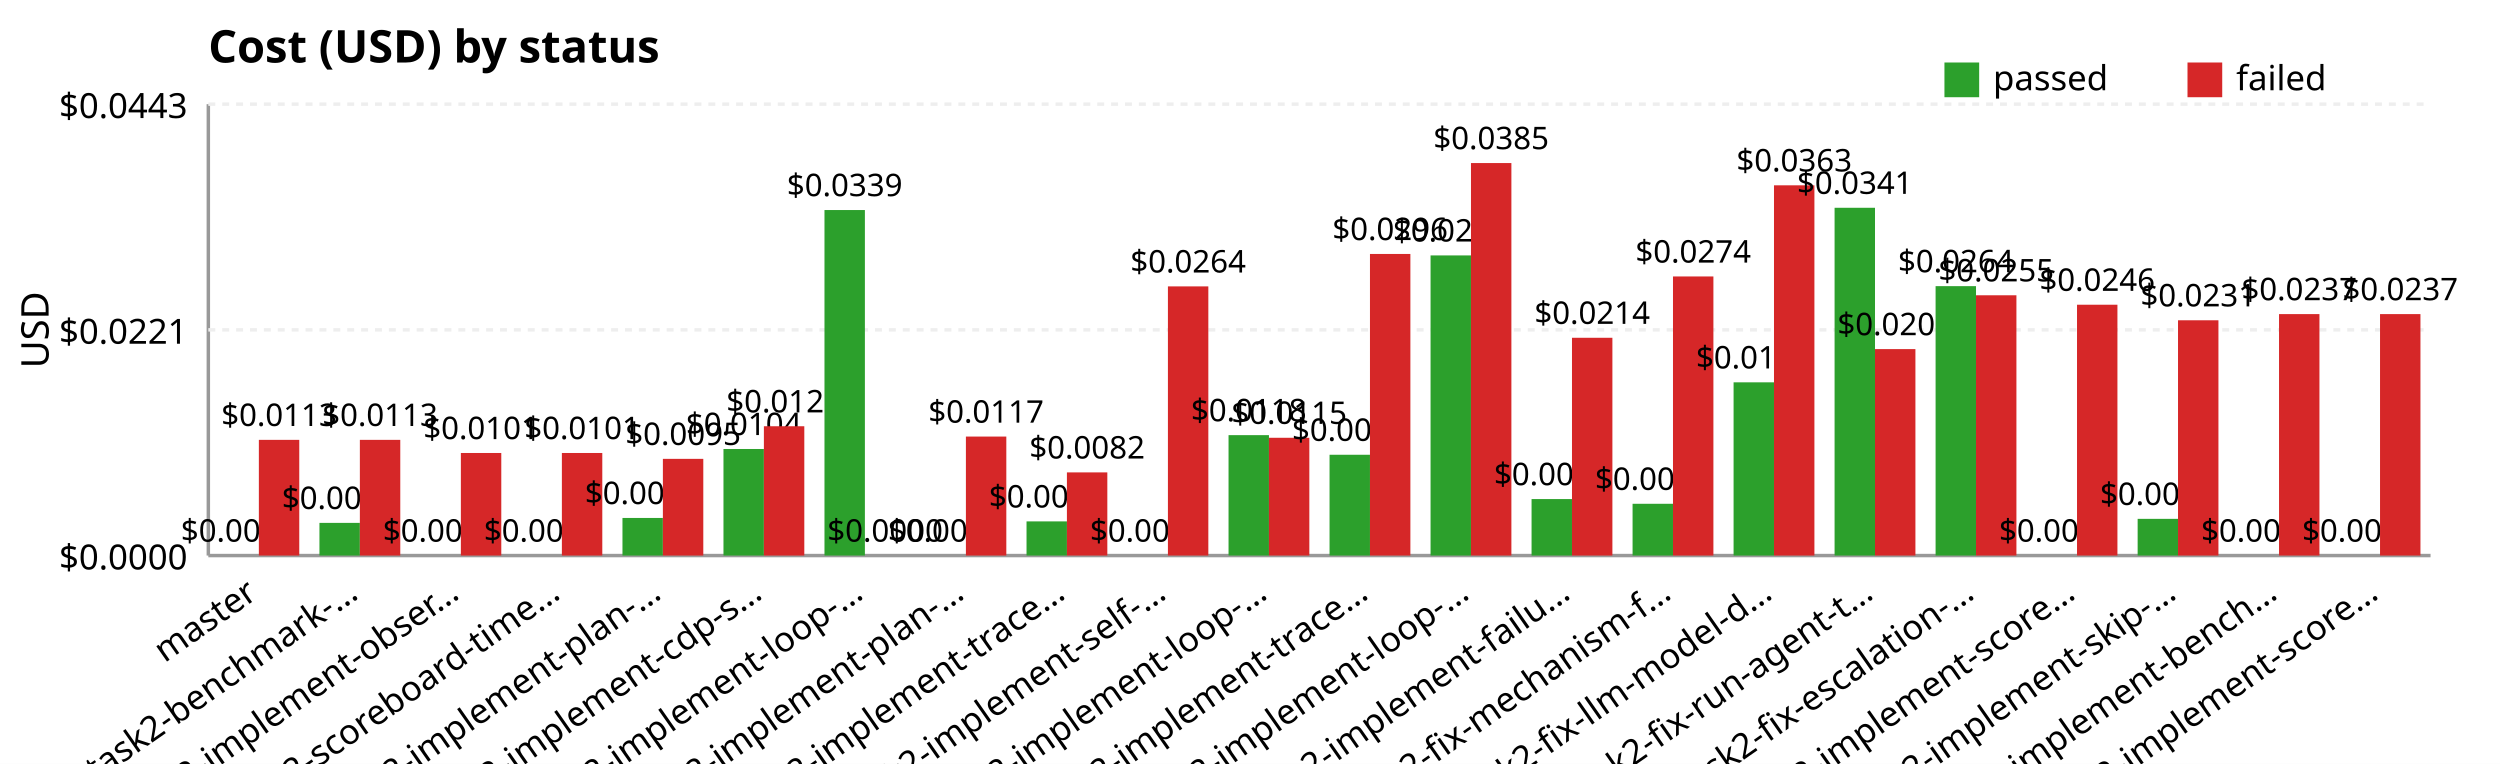
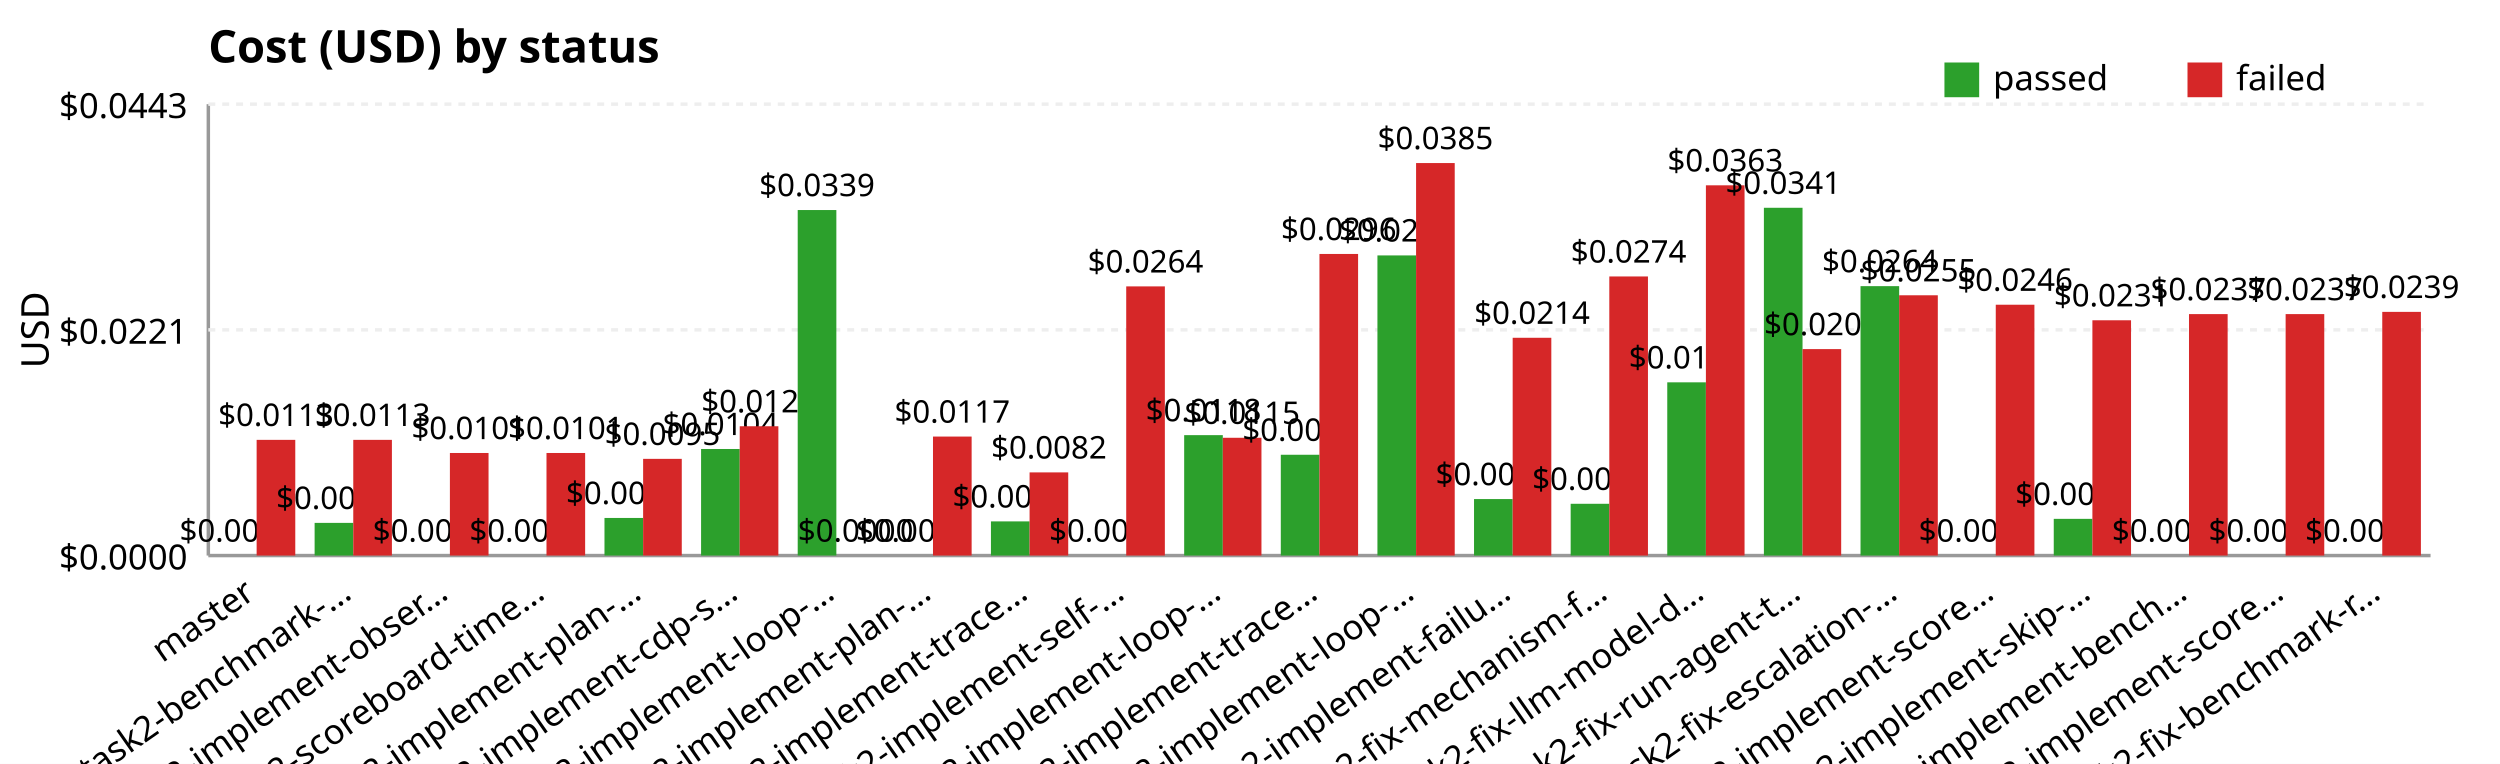
<svg xmlns="http://www.w3.org/2000/svg" viewBox="0 0 720 220" width="720" height="220" font-family="sans-serif">
  <rect width="100%" height="100%" fill="#fff" />
  <text x="60" y="18" font-size="13" font-weight="600">Cost (USD) by status</text>
  <line x1="60" y1="30" x2="60" y2="160" stroke="#999" />
  <line x1="60" y1="160" x2="700" y2="160" stroke="#999" />
  <text x="54" y="164.0" font-size="10" text-anchor="end" fill="#000">$0.0000</text>
  <text x="54" y="99.0" font-size="10" text-anchor="end" fill="#000">$0.0221</text>
  <line x1="60" y1="95.0" x2="700" y2="95.0" stroke="#eee" stroke-dasharray="2,2" />
  <text x="54" y="34.0" font-size="10" text-anchor="end" fill="#000">$0.0443</text>
  <line x1="60" y1="30.0" x2="700" y2="30.0" stroke="#eee" stroke-dasharray="2,2" />
  <text x="14" y="95.0" font-size="11" fill="#000" transform="rotate(-90 14 95.0)" text-anchor="middle">USD</text>
-   <rect x="62.91" y="160.00" width="11.64" height="0.00" fill="#2ca02c" />
-   <text x="68.73" y="156.00" font-size="9" text-anchor="middle" fill="#000">$0.0000</text>
-   <rect x="74.55" y="126.68" width="11.64" height="33.32" fill="#d62728" />
-   <text x="80.36" y="122.68" font-size="9" text-anchor="middle" fill="#000">$0.0113</text>
-   <text x="74.55" y="172" font-size="10" fill="#000" text-anchor="end" transform="rotate(-35 74.55 172)">master</text>
-   <rect x="92.00" y="150.59" width="11.64" height="9.41" fill="#2ca02c" />
-   <text x="97.82" y="146.59" font-size="9" text-anchor="middle" fill="#000">$0.0032</text>
-   <rect x="103.64" y="126.68" width="11.64" height="33.32" fill="#d62728" />
-   <text x="109.45" y="122.68" font-size="9" text-anchor="middle" fill="#000">$0.0113</text>
-   <text x="103.64" y="172" font-size="10" fill="#000" text-anchor="end" transform="rotate(-35 103.64 172)">feat-task2-benchmark-…</text>
-   <rect x="121.09" y="160.00" width="11.64" height="0.00" fill="#2ca02c" />
-   <text x="126.91" y="156.00" font-size="9" text-anchor="middle" fill="#000">$0.0000</text>
-   <rect x="132.73" y="130.46" width="11.64" height="29.54" fill="#d62728" />
-   <text x="138.55" y="126.46" font-size="9" text-anchor="middle" fill="#000">$0.0101</text>
-   <text x="132.73" y="172" font-size="10" fill="#000" text-anchor="end" transform="rotate(-35 132.73 172)">task2-implement-obser…</text>
-   <rect x="150.18" y="160.00" width="11.64" height="0.00" fill="#2ca02c" />
-   <text x="156.00" y="156.00" font-size="9" text-anchor="middle" fill="#000">$0.0000</text>
-   <rect x="161.82" y="130.46" width="11.64" height="29.54" fill="#d62728" />
-   <text x="167.64" y="126.46" font-size="9" text-anchor="middle" fill="#000">$0.0101</text>
-   <text x="161.82" y="172" font-size="10" fill="#000" text-anchor="end" transform="rotate(-35 161.82 172)">task2-scoreboard-time…</text>
-   <rect x="179.27" y="149.17" width="11.64" height="10.83" fill="#2ca02c" />
-   <text x="185.09" y="145.17" font-size="9" text-anchor="middle" fill="#000">$0.0037</text>
-   <rect x="190.91" y="132.15" width="11.64" height="27.85" fill="#d62728" />
-   <text x="196.73" y="128.15" font-size="9" text-anchor="middle" fill="#000">$0.0095</text>
-   <text x="190.91" y="172" font-size="10" fill="#000" text-anchor="end" transform="rotate(-35 190.91 172)">task2-implement-plan-…</text>
-   <rect x="208.36" y="129.31" width="11.64" height="30.69" fill="#2ca02c" />
-   <text x="214.18" y="125.31" font-size="9" text-anchor="middle" fill="#000">$0.0104</text>
-   <rect x="220.00" y="122.76" width="11.64" height="37.24" fill="#d62728" />
-   <text x="225.82" y="118.76" font-size="9" text-anchor="middle" fill="#000">$0.0127</text>
-   <text x="220.00" y="172" font-size="10" fill="#000" text-anchor="end" transform="rotate(-35 220.00 172)">task2-implement-cdp-s…</text>
-   <rect x="237.45" y="60.49" width="11.64" height="99.51" fill="#2ca02c" />
-   <text x="243.27" y="56.49" font-size="9" text-anchor="middle" fill="#000">$0.0339</text>
-   <rect x="249.09" y="160.00" width="11.64" height="0.00" fill="#d62728" />
-   <text x="254.91" y="156.00" font-size="9" text-anchor="middle" fill="#000">$0.0000</text>
-   <text x="249.09" y="172" font-size="10" fill="#000" text-anchor="end" transform="rotate(-35 249.09 172)">task2-implement-loop-…</text>
-   <rect x="266.55" y="160.00" width="11.64" height="0.00" fill="#2ca02c" />
-   <text x="272.36" y="156.00" font-size="9" text-anchor="middle" fill="#000">$0.0000</text>
-   <rect x="278.18" y="125.73" width="11.64" height="34.27" fill="#d62728" />
-   <text x="284.00" y="121.73" font-size="9" text-anchor="middle" fill="#000">$0.0117</text>
-   <text x="278.18" y="172" font-size="10" fill="#000" text-anchor="end" transform="rotate(-35 278.18 172)">task2-implement-plan-…</text>
-   <rect x="295.64" y="150.16" width="11.64" height="9.84" fill="#2ca02c" />
-   <text x="301.45" y="146.16" font-size="9" text-anchor="middle" fill="#000">$0.0033</text>
-   <rect x="307.27" y="136.05" width="11.64" height="23.95" fill="#d62728" />
-   <text x="313.09" y="132.05" font-size="9" text-anchor="middle" fill="#000">$0.0082</text>
-   <text x="307.27" y="172" font-size="10" fill="#000" text-anchor="end" transform="rotate(-35 307.27 172)">task2-implement-trace…</text>
-   <rect x="324.73" y="160.00" width="11.64" height="0.00" fill="#2ca02c" />
-   <text x="330.55" y="156.00" font-size="9" text-anchor="middle" fill="#000">$0.0000</text>
-   <rect x="336.36" y="82.48" width="11.64" height="77.52" fill="#d62728" />
-   <text x="342.18" y="78.48" font-size="9" text-anchor="middle" fill="#000">$0.0264</text>
-   <text x="336.36" y="172" font-size="10" fill="#000" text-anchor="end" transform="rotate(-35 336.36 172)">task2-implement-self-…</text>
-   <rect x="353.82" y="125.32" width="11.64" height="34.68" fill="#2ca02c" />
-   <text x="359.64" y="121.32" font-size="9" text-anchor="middle" fill="#000">$0.0118</text>
-   <rect x="365.45" y="126.08" width="11.64" height="33.92" fill="#d62728" />
-   <text x="371.27" y="122.08" font-size="9" text-anchor="middle" fill="#000">$0.0115</text>
-   <text x="365.45" y="172" font-size="10" fill="#000" text-anchor="end" transform="rotate(-35 365.45 172)">task2-implement-loop-…</text>
-   <rect x="382.91" y="130.97" width="11.64" height="29.03" fill="#2ca02c" />
-   <text x="388.73" y="126.97" font-size="9" text-anchor="middle" fill="#000">$0.0099</text>
-   <rect x="394.55" y="73.14" width="11.64" height="86.86" fill="#d62728" />
-   <text x="400.36" y="69.14" font-size="9" text-anchor="middle" fill="#000">$0.0296</text>
-   <text x="394.55" y="172" font-size="10" fill="#000" text-anchor="end" transform="rotate(-35 394.55 172)">task2-implement-trace…</text>
-   <rect x="412.00" y="73.56" width="11.64" height="86.44" fill="#2ca02c" />
-   <text x="417.82" y="69.56" font-size="9" text-anchor="middle" fill="#000">$0.0294</text>
-   <rect x="423.64" y="46.96" width="11.64" height="113.04" fill="#d62728" />
-   <text x="429.45" y="42.96" font-size="9" text-anchor="middle" fill="#000">$0.0385</text>
-   <text x="423.64" y="172" font-size="10" fill="#000" text-anchor="end" transform="rotate(-35 423.64 172)">task2-implement-loop-…</text>
-   <rect x="441.09" y="143.73" width="11.64" height="16.27" fill="#2ca02c" />
-   <text x="446.91" y="139.73" font-size="9" text-anchor="middle" fill="#000">$0.0055</text>
-   <rect x="452.73" y="97.28" width="11.64" height="62.72" fill="#d62728" />
-   <text x="458.55" y="93.28" font-size="9" text-anchor="middle" fill="#000">$0.0214</text>
-   <text x="452.73" y="172" font-size="10" fill="#000" text-anchor="end" transform="rotate(-35 452.73 172)">task2-implement-failu…</text>
-   <rect x="470.18" y="145.09" width="11.64" height="14.91" fill="#2ca02c" />
-   <text x="476.00" y="141.09" font-size="9" text-anchor="middle" fill="#000">$0.0051</text>
-   <rect x="481.82" y="79.62" width="11.64" height="80.38" fill="#d62728" />
-   <text x="487.64" y="75.62" font-size="9" text-anchor="middle" fill="#000">$0.0274</text>
-   <text x="481.82" y="172" font-size="10" fill="#000" text-anchor="end" transform="rotate(-35 481.82 172)">task2-fix-mechanism-f…</text>
-   <rect x="499.27" y="110.11" width="11.64" height="49.89" fill="#2ca02c" />
-   <text x="505.09" y="106.11" font-size="9" text-anchor="middle" fill="#000">$0.0170</text>
-   <rect x="510.91" y="53.37" width="11.64" height="106.63" fill="#d62728" />
-   <text x="516.73" y="49.37" font-size="9" text-anchor="middle" fill="#000">$0.0363</text>
-   <text x="510.91" y="172" font-size="10" fill="#000" text-anchor="end" transform="rotate(-35 510.91 172)">task2-fix-llm-model-d…</text>
-   <rect x="528.36" y="59.84" width="11.64" height="100.16" fill="#2ca02c" />
-   <text x="534.18" y="55.84" font-size="9" text-anchor="middle" fill="#000">$0.0341</text>
-   <rect x="540.00" y="100.54" width="11.64" height="59.46" fill="#d62728" />
-   <text x="545.82" y="96.54" font-size="9" text-anchor="middle" fill="#000">$0.0202</text>
-   <text x="540.00" y="172" font-size="10" fill="#000" text-anchor="end" transform="rotate(-35 540.00 172)">task2-fix-run-agent-t…</text>
-   <rect x="557.45" y="82.41" width="11.64" height="77.59" fill="#2ca02c" />
-   <text x="563.27" y="78.41" font-size="9" text-anchor="middle" fill="#000">$0.0264</text>
-   <rect x="569.09" y="85.04" width="11.64" height="74.96" fill="#d62728" />
-   <text x="574.91" y="81.04" font-size="9" text-anchor="middle" fill="#000">$0.0255</text>
-   <text x="569.09" y="172" font-size="10" fill="#000" text-anchor="end" transform="rotate(-35 569.09 172)">task2-fix-escalation-…</text>
-   <rect x="586.55" y="160.00" width="11.64" height="0.00" fill="#2ca02c" />
-   <text x="592.36" y="156.00" font-size="9" text-anchor="middle" fill="#000">$0.0000</text>
-   <rect x="598.18" y="87.76" width="11.64" height="72.24" fill="#d62728" />
-   <text x="604.00" y="83.76" font-size="9" text-anchor="middle" fill="#000">$0.0246</text>
-   <text x="598.18" y="172" font-size="10" fill="#000" text-anchor="end" transform="rotate(-35 598.18 172)">task2-implement-score…</text>
-   <rect x="615.64" y="149.43" width="11.64" height="10.57" fill="#2ca02c" />
-   <text x="621.45" y="145.43" font-size="9" text-anchor="middle" fill="#000">$0.0036</text>
-   <rect x="627.27" y="92.24" width="11.64" height="67.76" fill="#d62728" />
-   <text x="633.09" y="88.24" font-size="9" text-anchor="middle" fill="#000">$0.0231</text>
-   <text x="627.27" y="172" font-size="10" fill="#000" text-anchor="end" transform="rotate(-35 627.27 172)">task2-implement-skip-…</text>
-   <rect x="644.73" y="160.00" width="11.64" height="0.00" fill="#2ca02c" />
-   <text x="650.55" y="156.00" font-size="9" text-anchor="middle" fill="#000">$0.0000</text>
-   <rect x="656.36" y="90.46" width="11.64" height="69.54" fill="#d62728" />
-   <text x="662.18" y="86.46" font-size="9" text-anchor="middle" fill="#000">$0.0237</text>
-   <text x="656.36" y="172" font-size="10" fill="#000" text-anchor="end" transform="rotate(-35 656.36 172)">task2-implement-bench…</text>
-   <rect x="673.82" y="160.00" width="11.64" height="0.00" fill="#2ca02c" />
-   <text x="679.64" y="156.00" font-size="9" text-anchor="middle" fill="#000">$0.0000</text>
-   <rect x="685.45" y="90.46" width="11.64" height="69.54" fill="#d62728" />
-   <text x="691.27" y="86.46" font-size="9" text-anchor="middle" fill="#000">$0.0237</text>
-   <text x="685.45" y="172" font-size="10" fill="#000" text-anchor="end" transform="rotate(-35 685.45 172)">task2-implement-score…</text>
+   <rect x="62.78" y="160.00" width="11.13" height="0.00" fill="#2ca02c" />
+   <text x="68.35" y="156.00" font-size="9" text-anchor="middle" fill="#000">$0.0000</text>
+   <rect x="73.91" y="126.68" width="11.13" height="33.32" fill="#d62728" />
+   <text x="79.48" y="122.68" font-size="9" text-anchor="middle" fill="#000">$0.0113</text>
+   <text x="73.91" y="172" font-size="10" fill="#000" text-anchor="end" transform="rotate(-35 73.91 172)">master</text>
+   <rect x="90.61" y="150.59" width="11.13" height="9.41" fill="#2ca02c" />
+   <text x="96.17" y="146.59" font-size="9" text-anchor="middle" fill="#000">$0.0032</text>
+   <rect x="101.74" y="126.68" width="11.13" height="33.32" fill="#d62728" />
+   <text x="107.30" y="122.68" font-size="9" text-anchor="middle" fill="#000">$0.0113</text>
+   <text x="101.74" y="172" font-size="10" fill="#000" text-anchor="end" transform="rotate(-35 101.74 172)">feat-task2-benchmark-…</text>
+   <rect x="118.43" y="160.00" width="11.13" height="0.00" fill="#2ca02c" />
+   <text x="124.00" y="156.00" font-size="9" text-anchor="middle" fill="#000">$0.0000</text>
+   <rect x="129.57" y="130.46" width="11.13" height="29.54" fill="#d62728" />
+   <text x="135.13" y="126.46" font-size="9" text-anchor="middle" fill="#000">$0.0101</text>
+   <text x="129.57" y="172" font-size="10" fill="#000" text-anchor="end" transform="rotate(-35 129.57 172)">task2-implement-obser…</text>
+   <rect x="146.26" y="160.00" width="11.13" height="0.00" fill="#2ca02c" />
+   <text x="151.83" y="156.00" font-size="9" text-anchor="middle" fill="#000">$0.0000</text>
+   <rect x="157.39" y="130.46" width="11.13" height="29.54" fill="#d62728" />
+   <text x="162.96" y="126.46" font-size="9" text-anchor="middle" fill="#000">$0.0101</text>
+   <text x="157.39" y="172" font-size="10" fill="#000" text-anchor="end" transform="rotate(-35 157.39 172)">task2-scoreboard-time…</text>
+   <rect x="174.09" y="149.17" width="11.13" height="10.83" fill="#2ca02c" />
+   <text x="179.65" y="145.17" font-size="9" text-anchor="middle" fill="#000">$0.0037</text>
+   <rect x="185.22" y="132.15" width="11.13" height="27.85" fill="#d62728" />
+   <text x="190.78" y="128.15" font-size="9" text-anchor="middle" fill="#000">$0.0095</text>
+   <text x="185.22" y="172" font-size="10" fill="#000" text-anchor="end" transform="rotate(-35 185.22 172)">task2-implement-plan-…</text>
+   <rect x="201.91" y="129.31" width="11.13" height="30.69" fill="#2ca02c" />
+   <text x="207.48" y="125.31" font-size="9" text-anchor="middle" fill="#000">$0.0104</text>
+   <rect x="213.04" y="122.76" width="11.13" height="37.24" fill="#d62728" />
+   <text x="218.61" y="118.76" font-size="9" text-anchor="middle" fill="#000">$0.0127</text>
+   <text x="213.04" y="172" font-size="10" fill="#000" text-anchor="end" transform="rotate(-35 213.04 172)">task2-implement-cdp-s…</text>
+   <rect x="229.74" y="60.49" width="11.13" height="99.51" fill="#2ca02c" />
+   <text x="235.30" y="56.49" font-size="9" text-anchor="middle" fill="#000">$0.0339</text>
+   <rect x="240.87" y="160.00" width="11.13" height="0.00" fill="#d62728" />
+   <text x="246.43" y="156.00" font-size="9" text-anchor="middle" fill="#000">$0.0000</text>
+   <text x="240.87" y="172" font-size="10" fill="#000" text-anchor="end" transform="rotate(-35 240.87 172)">task2-implement-loop-…</text>
+   <rect x="257.57" y="160.00" width="11.13" height="0.00" fill="#2ca02c" />
+   <text x="263.13" y="156.00" font-size="9" text-anchor="middle" fill="#000">$0.0000</text>
+   <rect x="268.70" y="125.73" width="11.13" height="34.27" fill="#d62728" />
+   <text x="274.26" y="121.73" font-size="9" text-anchor="middle" fill="#000">$0.0117</text>
+   <text x="268.70" y="172" font-size="10" fill="#000" text-anchor="end" transform="rotate(-35 268.70 172)">task2-implement-plan-…</text>
+   <rect x="285.39" y="150.16" width="11.13" height="9.84" fill="#2ca02c" />
+   <text x="290.96" y="146.16" font-size="9" text-anchor="middle" fill="#000">$0.0033</text>
+   <rect x="296.52" y="136.05" width="11.13" height="23.95" fill="#d62728" />
+   <text x="302.09" y="132.05" font-size="9" text-anchor="middle" fill="#000">$0.0082</text>
+   <text x="296.52" y="172" font-size="10" fill="#000" text-anchor="end" transform="rotate(-35 296.52 172)">task2-implement-trace…</text>
+   <rect x="313.22" y="160.00" width="11.13" height="0.00" fill="#2ca02c" />
+   <text x="318.78" y="156.00" font-size="9" text-anchor="middle" fill="#000">$0.0000</text>
+   <rect x="324.35" y="82.48" width="11.13" height="77.52" fill="#d62728" />
+   <text x="329.91" y="78.48" font-size="9" text-anchor="middle" fill="#000">$0.0264</text>
+   <text x="324.35" y="172" font-size="10" fill="#000" text-anchor="end" transform="rotate(-35 324.35 172)">task2-implement-self-…</text>
+   <rect x="341.04" y="125.32" width="11.13" height="34.68" fill="#2ca02c" />
+   <text x="346.61" y="121.32" font-size="9" text-anchor="middle" fill="#000">$0.0118</text>
+   <rect x="352.17" y="126.08" width="11.13" height="33.92" fill="#d62728" />
+   <text x="357.74" y="122.08" font-size="9" text-anchor="middle" fill="#000">$0.0115</text>
+   <text x="352.17" y="172" font-size="10" fill="#000" text-anchor="end" transform="rotate(-35 352.17 172)">task2-implement-loop-…</text>
+   <rect x="368.87" y="130.97" width="11.13" height="29.03" fill="#2ca02c" />
+   <text x="374.43" y="126.97" font-size="9" text-anchor="middle" fill="#000">$0.0099</text>
+   <rect x="380.00" y="73.14" width="11.13" height="86.86" fill="#d62728" />
+   <text x="385.57" y="69.14" font-size="9" text-anchor="middle" fill="#000">$0.0296</text>
+   <text x="380.00" y="172" font-size="10" fill="#000" text-anchor="end" transform="rotate(-35 380.00 172)">task2-implement-trace…</text>
+   <rect x="396.70" y="73.56" width="11.13" height="86.44" fill="#2ca02c" />
+   <text x="402.26" y="69.56" font-size="9" text-anchor="middle" fill="#000">$0.0294</text>
+   <rect x="407.83" y="46.96" width="11.13" height="113.04" fill="#d62728" />
+   <text x="413.39" y="42.96" font-size="9" text-anchor="middle" fill="#000">$0.0385</text>
+   <text x="407.83" y="172" font-size="10" fill="#000" text-anchor="end" transform="rotate(-35 407.83 172)">task2-implement-loop-…</text>
+   <rect x="424.52" y="143.73" width="11.13" height="16.27" fill="#2ca02c" />
+   <text x="430.09" y="139.73" font-size="9" text-anchor="middle" fill="#000">$0.0055</text>
+   <rect x="435.65" y="97.28" width="11.13" height="62.72" fill="#d62728" />
+   <text x="441.22" y="93.28" font-size="9" text-anchor="middle" fill="#000">$0.0214</text>
+   <text x="435.65" y="172" font-size="10" fill="#000" text-anchor="end" transform="rotate(-35 435.65 172)">task2-implement-failu…</text>
+   <rect x="452.35" y="145.09" width="11.13" height="14.91" fill="#2ca02c" />
+   <text x="457.91" y="141.09" font-size="9" text-anchor="middle" fill="#000">$0.0051</text>
+   <rect x="463.48" y="79.62" width="11.13" height="80.38" fill="#d62728" />
+   <text x="469.04" y="75.62" font-size="9" text-anchor="middle" fill="#000">$0.0274</text>
+   <text x="463.48" y="172" font-size="10" fill="#000" text-anchor="end" transform="rotate(-35 463.48 172)">task2-fix-mechanism-f…</text>
+   <rect x="480.17" y="110.11" width="11.13" height="49.89" fill="#2ca02c" />
+   <text x="485.74" y="106.11" font-size="9" text-anchor="middle" fill="#000">$0.0170</text>
+   <rect x="491.30" y="53.37" width="11.13" height="106.63" fill="#d62728" />
+   <text x="496.87" y="49.37" font-size="9" text-anchor="middle" fill="#000">$0.0363</text>
+   <text x="491.30" y="172" font-size="10" fill="#000" text-anchor="end" transform="rotate(-35 491.30 172)">task2-fix-llm-model-d…</text>
+   <rect x="508.00" y="59.84" width="11.13" height="100.16" fill="#2ca02c" />
+   <text x="513.57" y="55.84" font-size="9" text-anchor="middle" fill="#000">$0.0341</text>
+   <rect x="519.13" y="100.54" width="11.13" height="59.46" fill="#d62728" />
+   <text x="524.70" y="96.54" font-size="9" text-anchor="middle" fill="#000">$0.0202</text>
+   <text x="519.13" y="172" font-size="10" fill="#000" text-anchor="end" transform="rotate(-35 519.13 172)">task2-fix-run-agent-t…</text>
+   <rect x="535.83" y="82.41" width="11.13" height="77.59" fill="#2ca02c" />
+   <text x="541.39" y="78.41" font-size="9" text-anchor="middle" fill="#000">$0.0264</text>
+   <rect x="546.96" y="85.04" width="11.13" height="74.96" fill="#d62728" />
+   <text x="552.52" y="81.04" font-size="9" text-anchor="middle" fill="#000">$0.0255</text>
+   <text x="546.96" y="172" font-size="10" fill="#000" text-anchor="end" transform="rotate(-35 546.96 172)">task2-fix-escalation-…</text>
+   <rect x="563.65" y="160.00" width="11.13" height="0.00" fill="#2ca02c" />
+   <text x="569.22" y="156.00" font-size="9" text-anchor="middle" fill="#000">$0.0000</text>
+   <rect x="574.78" y="87.76" width="11.13" height="72.24" fill="#d62728" />
+   <text x="580.35" y="83.76" font-size="9" text-anchor="middle" fill="#000">$0.0246</text>
+   <text x="574.78" y="172" font-size="10" fill="#000" text-anchor="end" transform="rotate(-35 574.78 172)">task2-implement-score…</text>
+   <rect x="591.48" y="149.43" width="11.13" height="10.57" fill="#2ca02c" />
+   <text x="597.04" y="145.43" font-size="9" text-anchor="middle" fill="#000">$0.0036</text>
+   <rect x="602.61" y="92.24" width="11.13" height="67.76" fill="#d62728" />
+   <text x="608.17" y="88.24" font-size="9" text-anchor="middle" fill="#000">$0.0231</text>
+   <text x="602.61" y="172" font-size="10" fill="#000" text-anchor="end" transform="rotate(-35 602.61 172)">task2-implement-skip-…</text>
+   <rect x="619.30" y="160.00" width="11.13" height="0.00" fill="#2ca02c" />
+   <text x="624.87" y="156.00" font-size="9" text-anchor="middle" fill="#000">$0.0000</text>
+   <rect x="630.43" y="90.46" width="11.13" height="69.54" fill="#d62728" />
+   <text x="636.00" y="86.46" font-size="9" text-anchor="middle" fill="#000">$0.0237</text>
+   <text x="630.43" y="172" font-size="10" fill="#000" text-anchor="end" transform="rotate(-35 630.43 172)">task2-implement-bench…</text>
+   <rect x="647.13" y="160.00" width="11.13" height="0.00" fill="#2ca02c" />
+   <text x="652.70" y="156.00" font-size="9" text-anchor="middle" fill="#000">$0.0000</text>
+   <rect x="658.26" y="90.46" width="11.13" height="69.54" fill="#d62728" />
+   <text x="663.83" y="86.46" font-size="9" text-anchor="middle" fill="#000">$0.0237</text>
+   <text x="658.26" y="172" font-size="10" fill="#000" text-anchor="end" transform="rotate(-35 658.26 172)">task2-implement-score…</text>
+   <rect x="674.96" y="160.00" width="11.13" height="0.00" fill="#2ca02c" />
+   <text x="680.52" y="156.00" font-size="9" text-anchor="middle" fill="#000">$0.0000</text>
+   <rect x="686.09" y="89.82" width="11.13" height="70.18" fill="#d62728" />
+   <text x="691.65" y="85.82" font-size="9" text-anchor="middle" fill="#000">$0.0239</text>
+   <text x="686.09" y="172" font-size="10" fill="#000" text-anchor="end" transform="rotate(-35 686.09 172)">task2-fix-benchmark-r…</text>
  <rect x="560" y="18" width="10" height="10" fill="#2ca02c" />
  <text x="574" y="26" font-size="10" fill="#000">passed</text>
  <rect x="630" y="18" width="10" height="10" fill="#d62728" />
  <text x="644" y="26" font-size="10" fill="#000">failed</text>
</svg>
